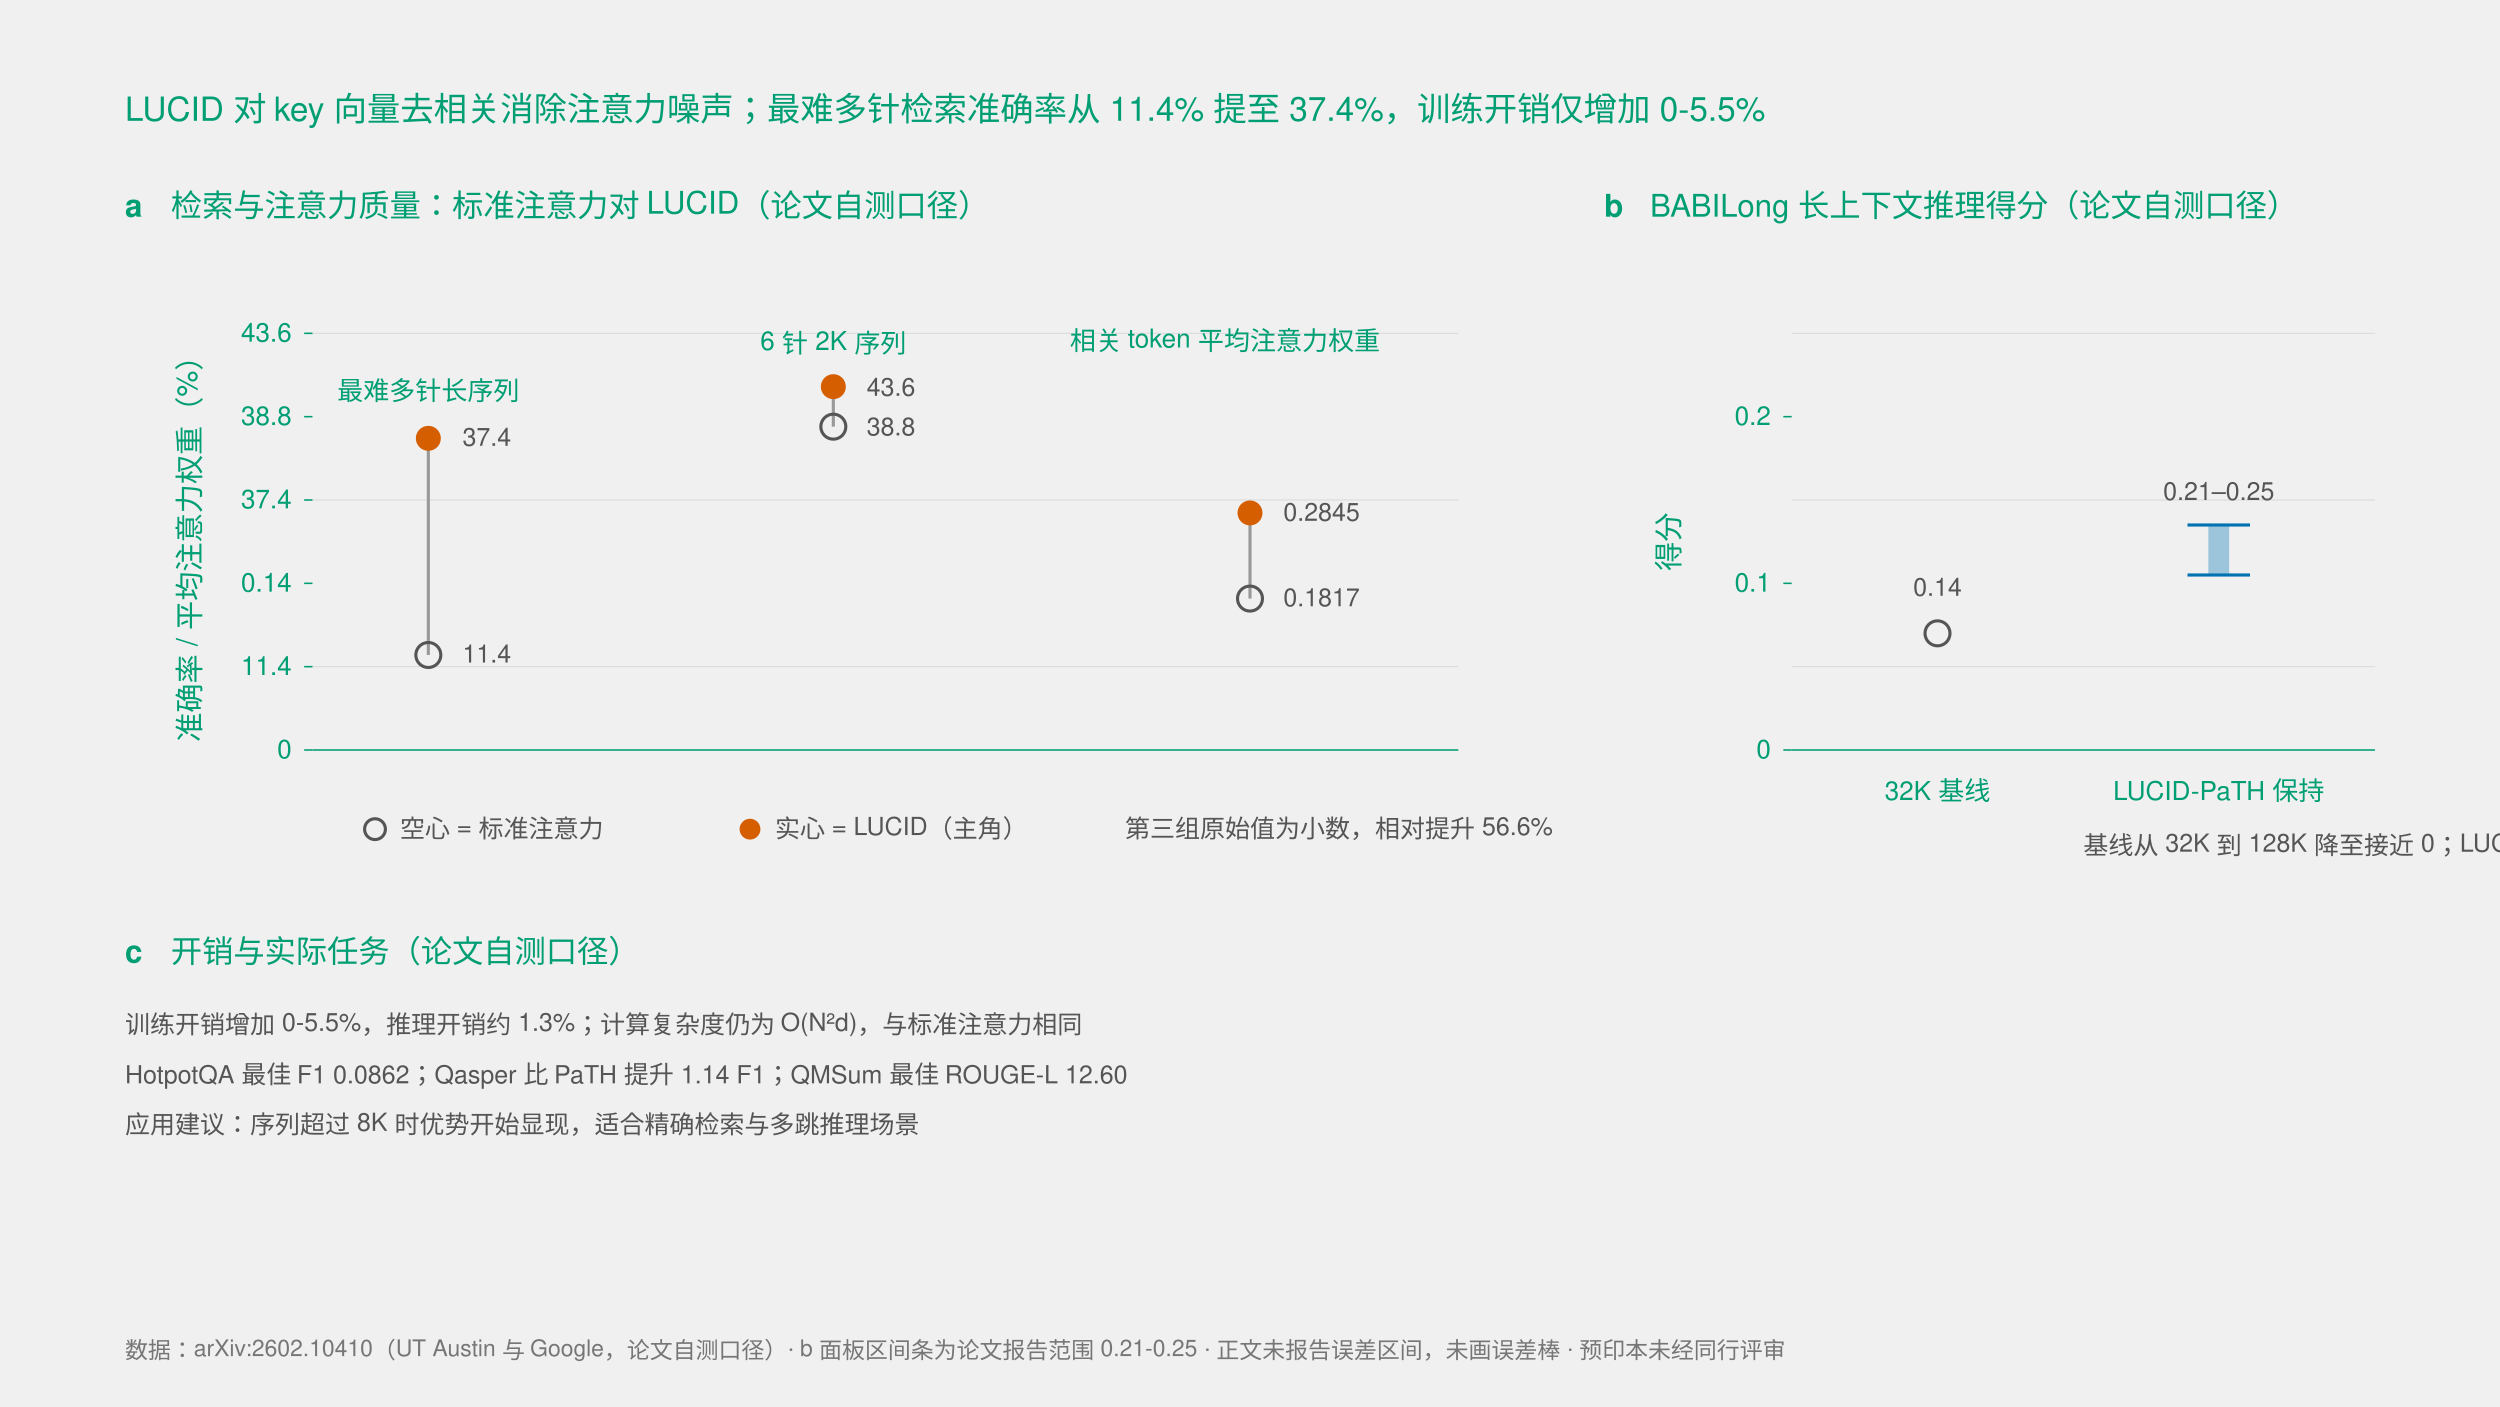
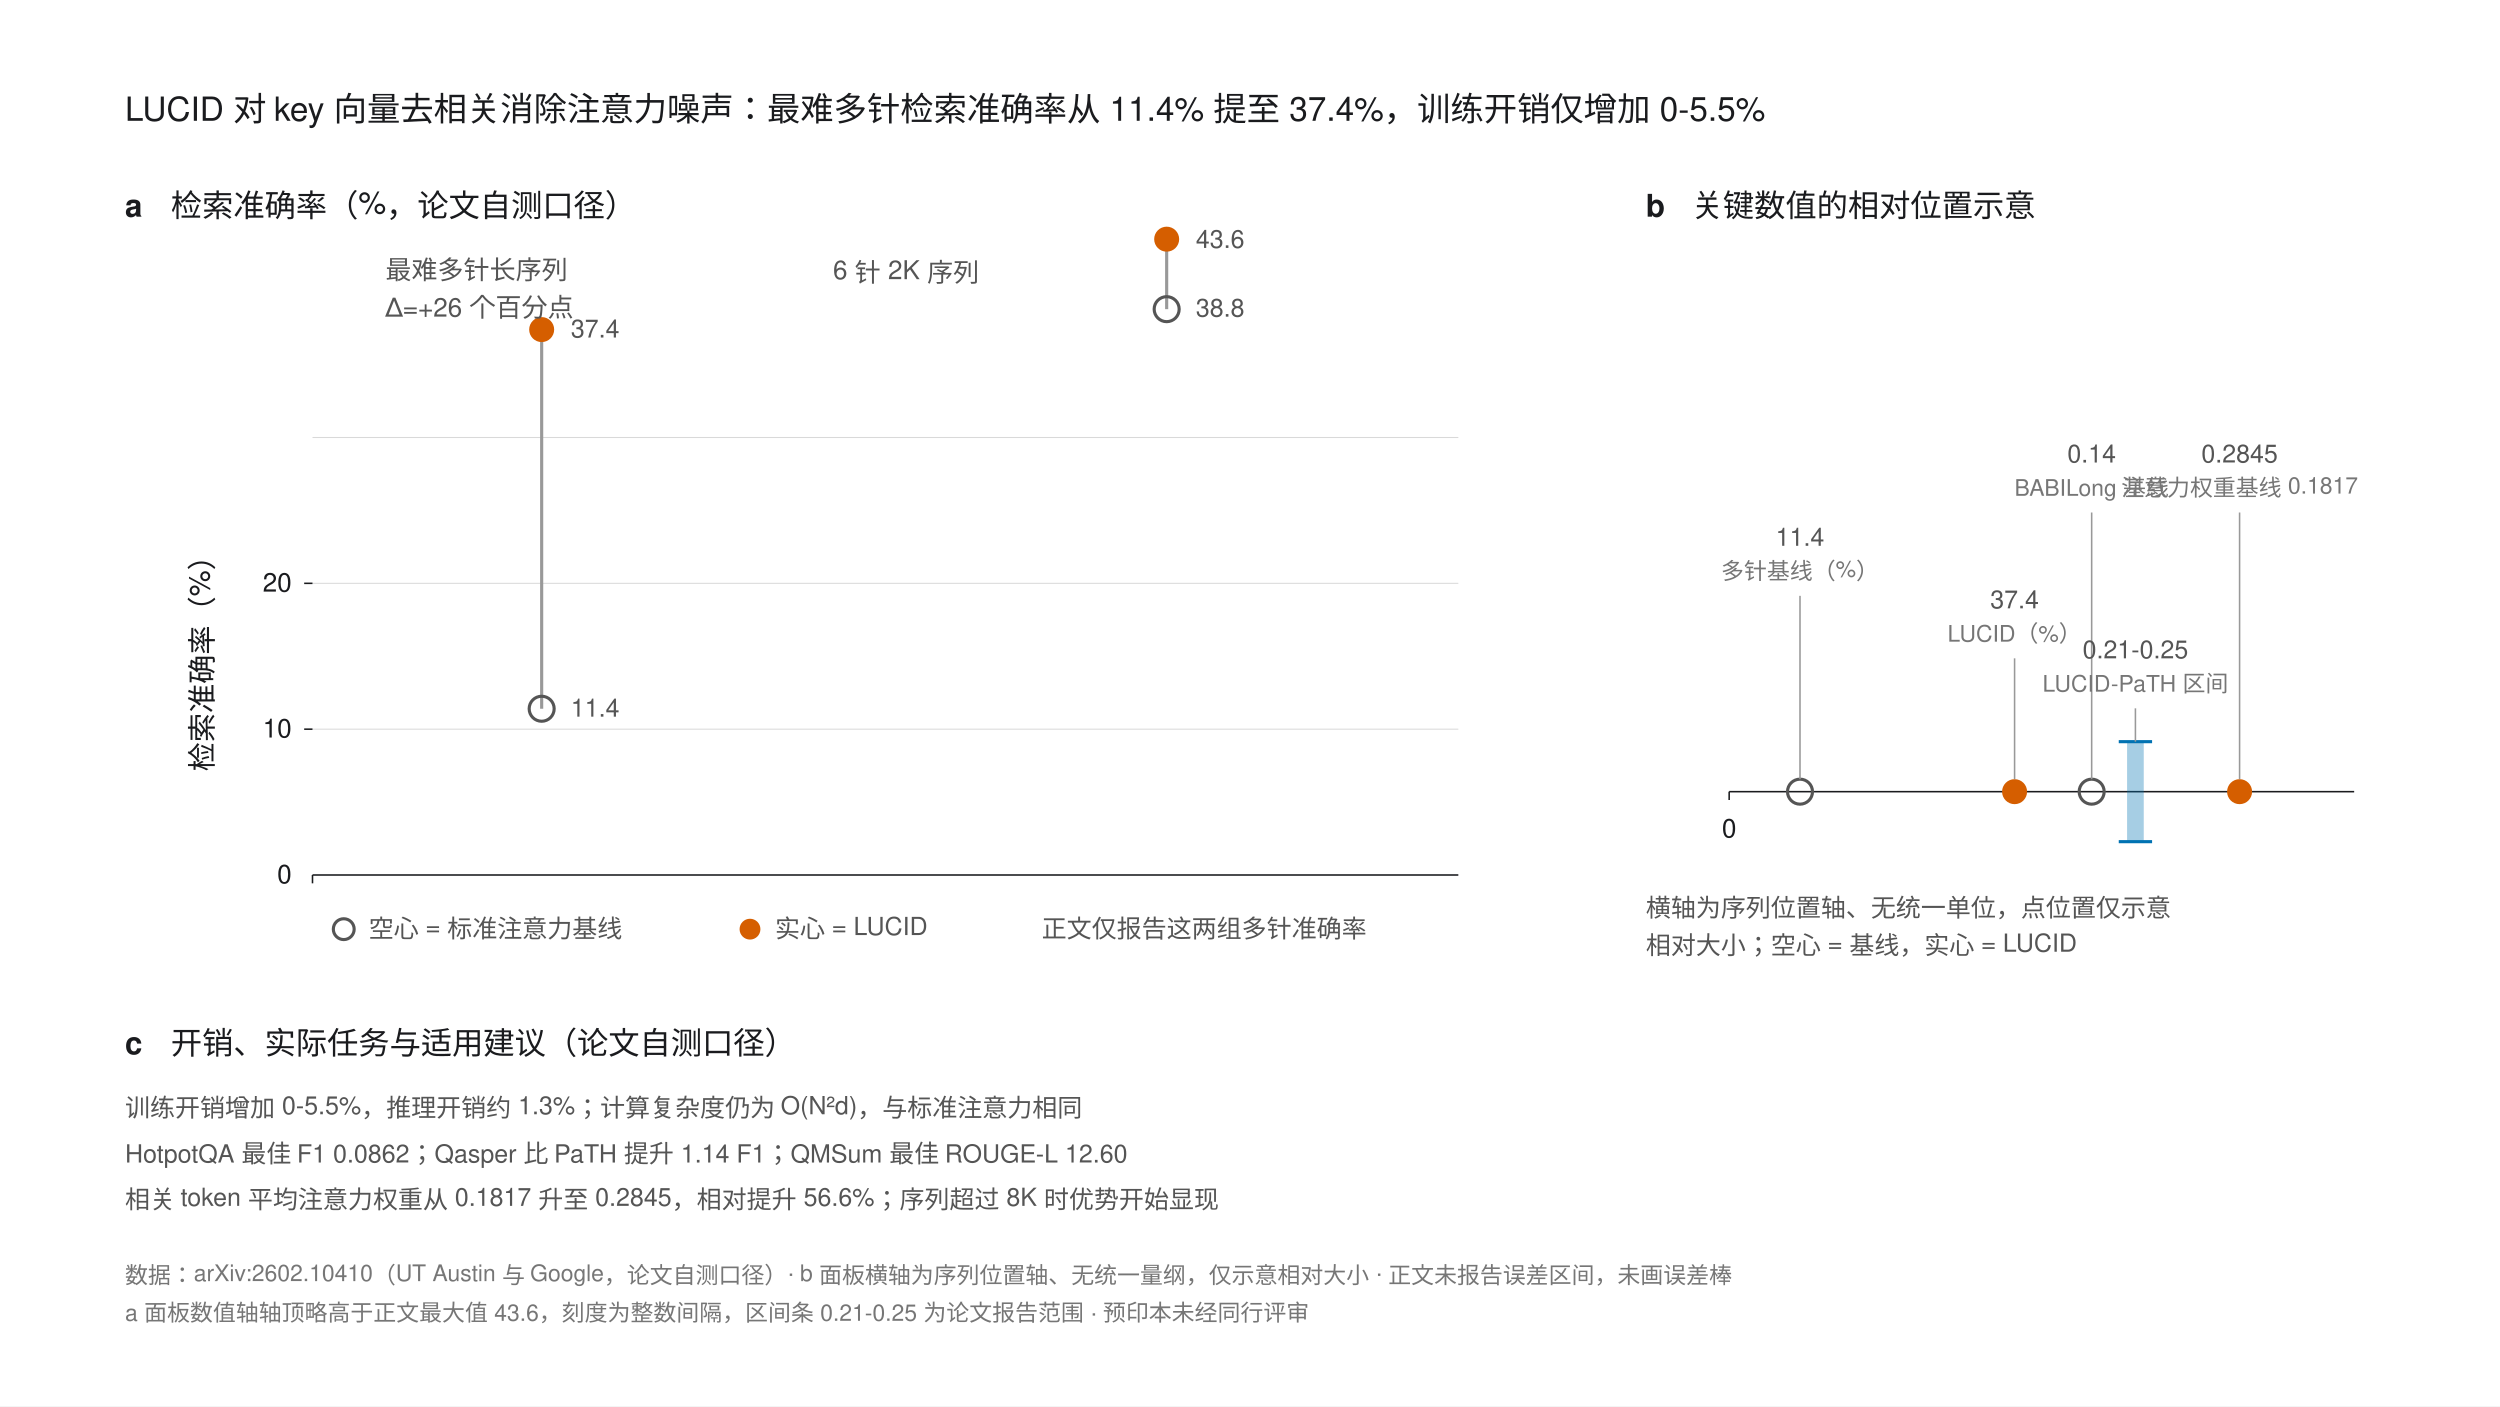
<svg xmlns="http://www.w3.org/2000/svg" width="1200" height="675" viewBox="0 0 1200 675" font-family="'Helvetica Neue',Helvetica,Arial,'PingFang SC',sans-serif">
-   <rect width="1200" height="675" fill="#F0F0F0" />
-   <text x="60" y="58" font-size="16" fill="#009E73">LUCID 对 key 向量去相关消除注意力噪声；最难多针检索准确率从 11.4% 提至 37.4%，训练开销仅增加 0-5.5%</text>
-   <text x="60" y="104" font-size="15" font-weight="bold" fill="#009E73">a</text>
-   <text x="82" y="104" font-size="15" fill="#009E73">检索与注意力质量：标准注意力对 LUCID（论文自测口径）</text>
+   <rect width="1200" height="675" fill="#FFFFFF" />
+   <text x="60" y="58" font-size="16" fill="#1A1B1E">LUCID 对 key 向量去相关消除注意力噪声：最难多针检索准确率从 11.4% 提至 37.4%，训练开销仅增加 0-5.5%</text>
+   <text x="60" y="104" font-size="15" font-weight="bold" fill="#1A1B1E">a</text>
+   <text x="82" y="104" font-size="15" fill="#1A1B1E">检索准确率（%，论文自测口径）</text>
  <g stroke="#D9D9D9" stroke-width="0.5">
-     <line x1="150" y1="320" x2="700" y2="320" />
-     <line x1="150" y1="240" x2="700" y2="240" />
-     <line x1="150" y1="160" x2="700" y2="160" />
+     <line x1="150" y1="350" x2="700" y2="350" />
+     <line x1="150" y1="280" x2="700" y2="280" />
+     <line x1="150" y1="210" x2="700" y2="210" />
  </g>
-   <line x1="150" y1="360" x2="700" y2="360" stroke="#009E73" stroke-width="0.75" />
-   <g stroke="#009E73" stroke-width="0.75">
-     <line x1="150" y1="360" x2="146" y2="360" />
-     <line x1="150" y1="320" x2="146" y2="320" />
+   <line x1="260" y1="158.2" x2="260" y2="340.2" stroke="#999999" stroke-width="1.5" />
+   <circle cx="260" cy="340.2" r="6" fill="none" stroke="#555555" stroke-width="1.5" />
+   <circle cx="260" cy="158.2" r="6" fill="#D55E00" />
+   <text x="274" y="162" font-size="12" fill="#555">37.4</text>
+   <text x="274" y="344" font-size="12" fill="#555">11.4</text>
+   <text x="185" y="134" font-size="12.5" fill="#555">最难多针长序列</text>
+   <text x="185" y="152" font-size="12.5" fill="#555">Δ=+26 个百分点</text>
+   <line x1="560" y1="114.8" x2="560" y2="148.4" stroke="#999999" stroke-width="1.5" />
+   <circle cx="560" cy="148.4" r="6" fill="none" stroke="#555555" stroke-width="1.5" />
+   <circle cx="560" cy="114.8" r="6" fill="#D55E00" />
+   <text x="574" y="119" font-size="12" fill="#555">43.6</text>
+   <text x="574" y="152" font-size="12" fill="#555">38.8</text>
+   <text x="470" y="134" font-size="12.5" fill="#555" text-anchor="end">6 针 2K 序列</text>
+   <line x1="150" y1="420" x2="700" y2="420" stroke="#1A1B1E" stroke-width="0.75" />
+   <g stroke="#1A1B1E" stroke-width="0.75">
+     <line x1="150" y1="420" x2="150" y2="424" />
+     <line x1="150" y1="350" x2="146" y2="350" />
    <line x1="150" y1="280" x2="146" y2="280" />
-     <line x1="150" y1="240" x2="146" y2="240" />
-     <line x1="150" y1="200" x2="146" y2="200" />
-     <line x1="150" y1="160" x2="146" y2="160" />
  </g>
-   <g font-size="12.5" fill="#009E73" text-anchor="end">
-     <text x="140" y="364">0</text>
-     <text x="140" y="324">11.4</text>
-     <text x="140" y="284">0.14</text>
-     <text x="140" y="244">37.4</text>
-     <text x="140" y="204">38.8</text>
-     <text x="140" y="164">43.6</text>
+   <g font-size="12.5" fill="#1A1B1E" text-anchor="end">
+     <text x="140" y="424">0</text>
+     <text x="140" y="354">10</text>
+     <text x="140" y="284">20</text>
  </g>
-   <text x="96" y="260" font-size="14" fill="#009E73" text-anchor="middle" transform="rotate(-90 96 260)">准确率 / 平均注意力权重（%）</text>
-   <line x1="205.6" y1="210.4" x2="205.6" y2="314.4" stroke="#999999" stroke-width="1.5" />
-   <circle cx="205.6" cy="314.4" r="6" fill="none" stroke="#555555" stroke-width="1.5" />
-   <circle cx="205.6" cy="210.4" r="6" fill="#D55E00" />
-   <text x="222" y="214" font-size="12" fill="#555">37.4</text>
-   <text x="222" y="318" font-size="12" fill="#555">11.4</text>
-   <text x="205.6" y="192" font-size="12.5" fill="#009E73" text-anchor="middle">最难多针长序列</text>
-   <line x1="400" y1="185.6" x2="400" y2="204.8" stroke="#999999" stroke-width="1.5" />
-   <circle cx="400" cy="204.8" r="6" fill="none" stroke="#555555" stroke-width="1.5" />
-   <circle cx="400" cy="185.6" r="6" fill="#D55E00" />
-   <text x="416" y="190" font-size="12" fill="#555">43.6</text>
-   <text x="416" y="209" font-size="12" fill="#555">38.8</text>
-   <text x="400" y="168" font-size="12.5" fill="#009E73" text-anchor="middle">6 针 2K 序列</text>
-   <line x1="600" y1="246.2" x2="600" y2="287.32" stroke="#999999" stroke-width="1.5" />
-   <circle cx="600" cy="287.32" r="6" fill="none" stroke="#555555" stroke-width="1.5" />
-   <circle cx="600" cy="246.2" r="6" fill="#D55E00" />
-   <text x="616" y="250" font-size="12" fill="#555">0.2845</text>
-   <text x="616" y="291" font-size="12" fill="#555">0.1817</text>
-   <text x="588" y="168" font-size="12.5" fill="#009E73" text-anchor="middle">相关 token 平均注意力权重</text>
+   <text x="102" y="315" font-size="14" fill="#1A1B1E" text-anchor="middle" transform="rotate(-90 102 315)">检索准确率（%）</text>
  <g font-size="12" fill="#555">
-     <circle cx="180" cy="398" r="5" fill="none" stroke="#555555" stroke-width="1.5" />
-     <text x="192" y="402">空心 = 标准注意力</text>
-     <circle cx="360" cy="398" r="5" fill="#D55E00" />
-     <text x="372" y="402">实心 = LUCID（主角）</text>
-     <text x="540" y="402">第三组原始值为小数，相对提升 56.6%</text>
+     <circle cx="165" cy="446" r="5" fill="none" stroke="#555555" stroke-width="1.5" />
+     <text x="177" y="450">空心 = 标准注意力基线</text>
+     <circle cx="360" cy="446" r="5" fill="#D55E00" />
+     <text x="372" y="450">实心 = LUCID</text>
+     <text x="500" y="450">正文仅报告这两组多针准确率</text>
  </g>
-   <text x="770" y="104" font-size="15" font-weight="bold" fill="#009E73">b</text>
-   <text x="792" y="104" font-size="15" fill="#009E73">BABILong 长上下文推理得分（论文自测口径）</text>
-   <g stroke="#D9D9D9" stroke-width="0.5">
-     <line x1="860" y1="320" x2="1140" y2="320" />
-     <line x1="860" y1="240" x2="1140" y2="240" />
-     <line x1="860" y1="160" x2="1140" y2="160" />
+   <text x="790" y="104" font-size="15" font-weight="bold" fill="#1A1B1E">b</text>
+   <text x="812" y="104" font-size="15" fill="#1A1B1E">关键数值的相对位置示意</text>
+   <line x1="830" y1="380" x2="1130" y2="380" stroke="#1A1B1E" stroke-width="0.75" />
+   <line x1="830" y1="380" x2="830" y2="384" stroke="#1A1B1E" stroke-width="0.75" />
+   <text x="830" y="402" font-size="12.5" fill="#1A1B1E" text-anchor="middle">0</text>
+   <circle cx="864" cy="380" r="6" fill="none" stroke="#555555" stroke-width="1.5" />
+   <line x1="864" y1="374" x2="864" y2="286" stroke="#999999" stroke-width="0.75" />
+   <text x="864" y="262" font-size="12" fill="#555" text-anchor="middle">11.4</text>
+   <text x="864" y="278" font-size="11" fill="#767676" text-anchor="middle">多针基线（%）</text>
+   <circle cx="967" cy="380" r="6" fill="#D55E00" />
+   <line x1="967" y1="374" x2="967" y2="316" stroke="#999999" stroke-width="0.75" />
+   <text x="967" y="292" font-size="12" fill="#555" text-anchor="middle">37.4</text>
+   <text x="967" y="308" font-size="11" fill="#767676" text-anchor="middle">LUCID（%）</text>
+   <circle cx="1004" cy="380" r="6" fill="none" stroke="#555555" stroke-width="1.5" />
+   <line x1="1004" y1="374" x2="1004" y2="246" stroke="#999999" stroke-width="0.75" />
+   <text x="1004" y="222" font-size="12" fill="#555" text-anchor="middle">0.14</text>
+   <text x="1004" y="238" font-size="11" fill="#767676" text-anchor="middle">BABILong 基线</text>
+   <rect x="1021" y="356" width="8" height="48" fill="#0072B2" opacity="0.35" />
+   <line x1="1017" y1="356" x2="1033" y2="356" stroke="#0072B2" stroke-width="1.5" />
+   <line x1="1017" y1="404" x2="1033" y2="404" stroke="#0072B2" stroke-width="1.5" />
+   <line x1="1025" y1="356" x2="1025" y2="340" stroke="#999999" stroke-width="0.75" />
+   <text x="1025" y="316" font-size="12" fill="#555" text-anchor="middle">0.21-0.25</text>
+   <text x="1025" y="332" font-size="11" fill="#767676" text-anchor="middle">LUCID-PaTH 区间</text>
+   <circle cx="1075" cy="380" r="6" fill="#D55E00" />
+   <line x1="1075" y1="374" x2="1075" y2="246" stroke="#999999" stroke-width="0.75" />
+   <text x="1075" y="222" font-size="12" fill="#555" text-anchor="middle">0.2845</text>
+   <text x="1075" y="238" font-size="11" fill="#767676" text-anchor="middle">注意力权重基线 0.1817</text>
+   <text x="790" y="440" font-size="12" fill="#555">横轴为序列位置轴、无统一单位，点位置仅示意</text>
+   <text x="790" y="458" font-size="12" fill="#555">相对大小；空心 = 基线，实心 = LUCID</text>
+   <text x="60" y="506" font-size="15" font-weight="bold" fill="#1A1B1E">c</text>
+   <text x="82" y="506" font-size="15" fill="#1A1B1E">开销、实际任务与适用建议（论文自测口径）</text>
+   <g font-size="12" fill="#555">
+     <text x="60" y="536">训练开销增加 0-5.5%，推理开销约 1.3%；计算复杂度仍为 O(N²d)，与标准注意力相同</text>
+     <text x="60" y="558">HotpotQA 最佳 F1 0.0862；Qasper 比 PaTH 提升 1.14 F1；QMSum 最佳 ROUGE-L 12.60</text>
+     <text x="60" y="580">相关 token 平均注意力权重从 0.1817 升至 0.2845，相对提升 56.6%；序列超过 8K 时优势开始显现</text>
  </g>
-   <line x1="860" y1="360" x2="1140" y2="360" stroke="#009E73" stroke-width="0.75" />
-   <g stroke="#009E73" stroke-width="0.75">
-     <line x1="860" y1="360" x2="856" y2="360" />
-     <line x1="860" y1="280" x2="856" y2="280" />
-     <line x1="860" y1="200" x2="856" y2="200" />
-   </g>
-   <g font-size="12.5" fill="#009E73" text-anchor="end">
-     <text x="850" y="364">0</text>
-     <text x="850" y="284">0.1</text>
-     <text x="850" y="204">0.2</text>
-   </g>
-   <text x="806" y="260" font-size="14" fill="#009E73" text-anchor="middle" transform="rotate(-90 806 260)">得分</text>
-   <circle cx="930" cy="304" r="6" fill="none" stroke="#555555" stroke-width="1.5" />
-   <text x="930" y="286" font-size="12" fill="#555" text-anchor="middle">0.14</text>
-   <text x="930" y="384" font-size="12.5" fill="#009E73" text-anchor="middle">32K 基线</text>
-   <rect x="1060" y="252" width="10" height="24" fill="#0072B2" opacity="0.35" />
-   <line x1="1050" y1="252" x2="1080" y2="252" stroke="#0072B2" stroke-width="1.5" />
-   <line x1="1050" y1="276" x2="1080" y2="276" stroke="#0072B2" stroke-width="1.5" />
-   <text x="1065" y="240" font-size="12" fill="#555" text-anchor="middle">0.21–0.25</text>
-   <text x="1065" y="384" font-size="12.5" fill="#009E73" text-anchor="middle">LUCID-PaTH 保持</text>
-   <text x="1000" y="410" font-size="12" fill="#555">基线从 32K 到 128K 降至接近 0；LUCID-PaTH 几乎不降</text>
-   <text x="60" y="462" font-size="15" font-weight="bold" fill="#009E73">c</text>
-   <text x="82" y="462" font-size="15" fill="#009E73">开销与实际任务（论文自测口径）</text>
-   <g font-size="12" fill="#555">
-     <text x="60" y="496">训练开销增加 0-5.5%，推理开销约 1.3%；计算复杂度仍为 O(N²d)，与标准注意力相同</text>
-     <text x="60" y="520">HotpotQA 最佳 F1 0.0862；Qasper 比 PaTH 提升 1.14 F1；QMSum 最佳 ROUGE-L 12.60</text>
-     <text x="60" y="544">应用建议：序列超过 8K 时优势开始显现，适合精确检索与多跳推理场景</text>
-   </g>
-   <text x="60" y="652" font-size="11" fill="#767676">数据：arXiv:2602.10410（UT Austin 与 Google，论文自测口径）· b 面板区间条为论文报告范围 0.21-0.25 · 正文未报告误差区间，未画误差棒 · 预印本未经同行评审</text>
+   <text x="60" y="616" font-size="11" fill="#767676">数据：arXiv:2602.10410（UT Austin 与 Google，论文自测口径）· b 面板横轴为序列位置轴、无统一量纲，仅示意相对大小 · 正文未报告误差区间，未画误差棒</text>
+   <text x="60" y="634" font-size="11" fill="#767676">a 面板数值轴轴顶略高于正文最大值 43.6，刻度为整数间隔，区间条 0.21-0.25 为论文报告范围 · 预印本未经同行评审</text>
</svg>
